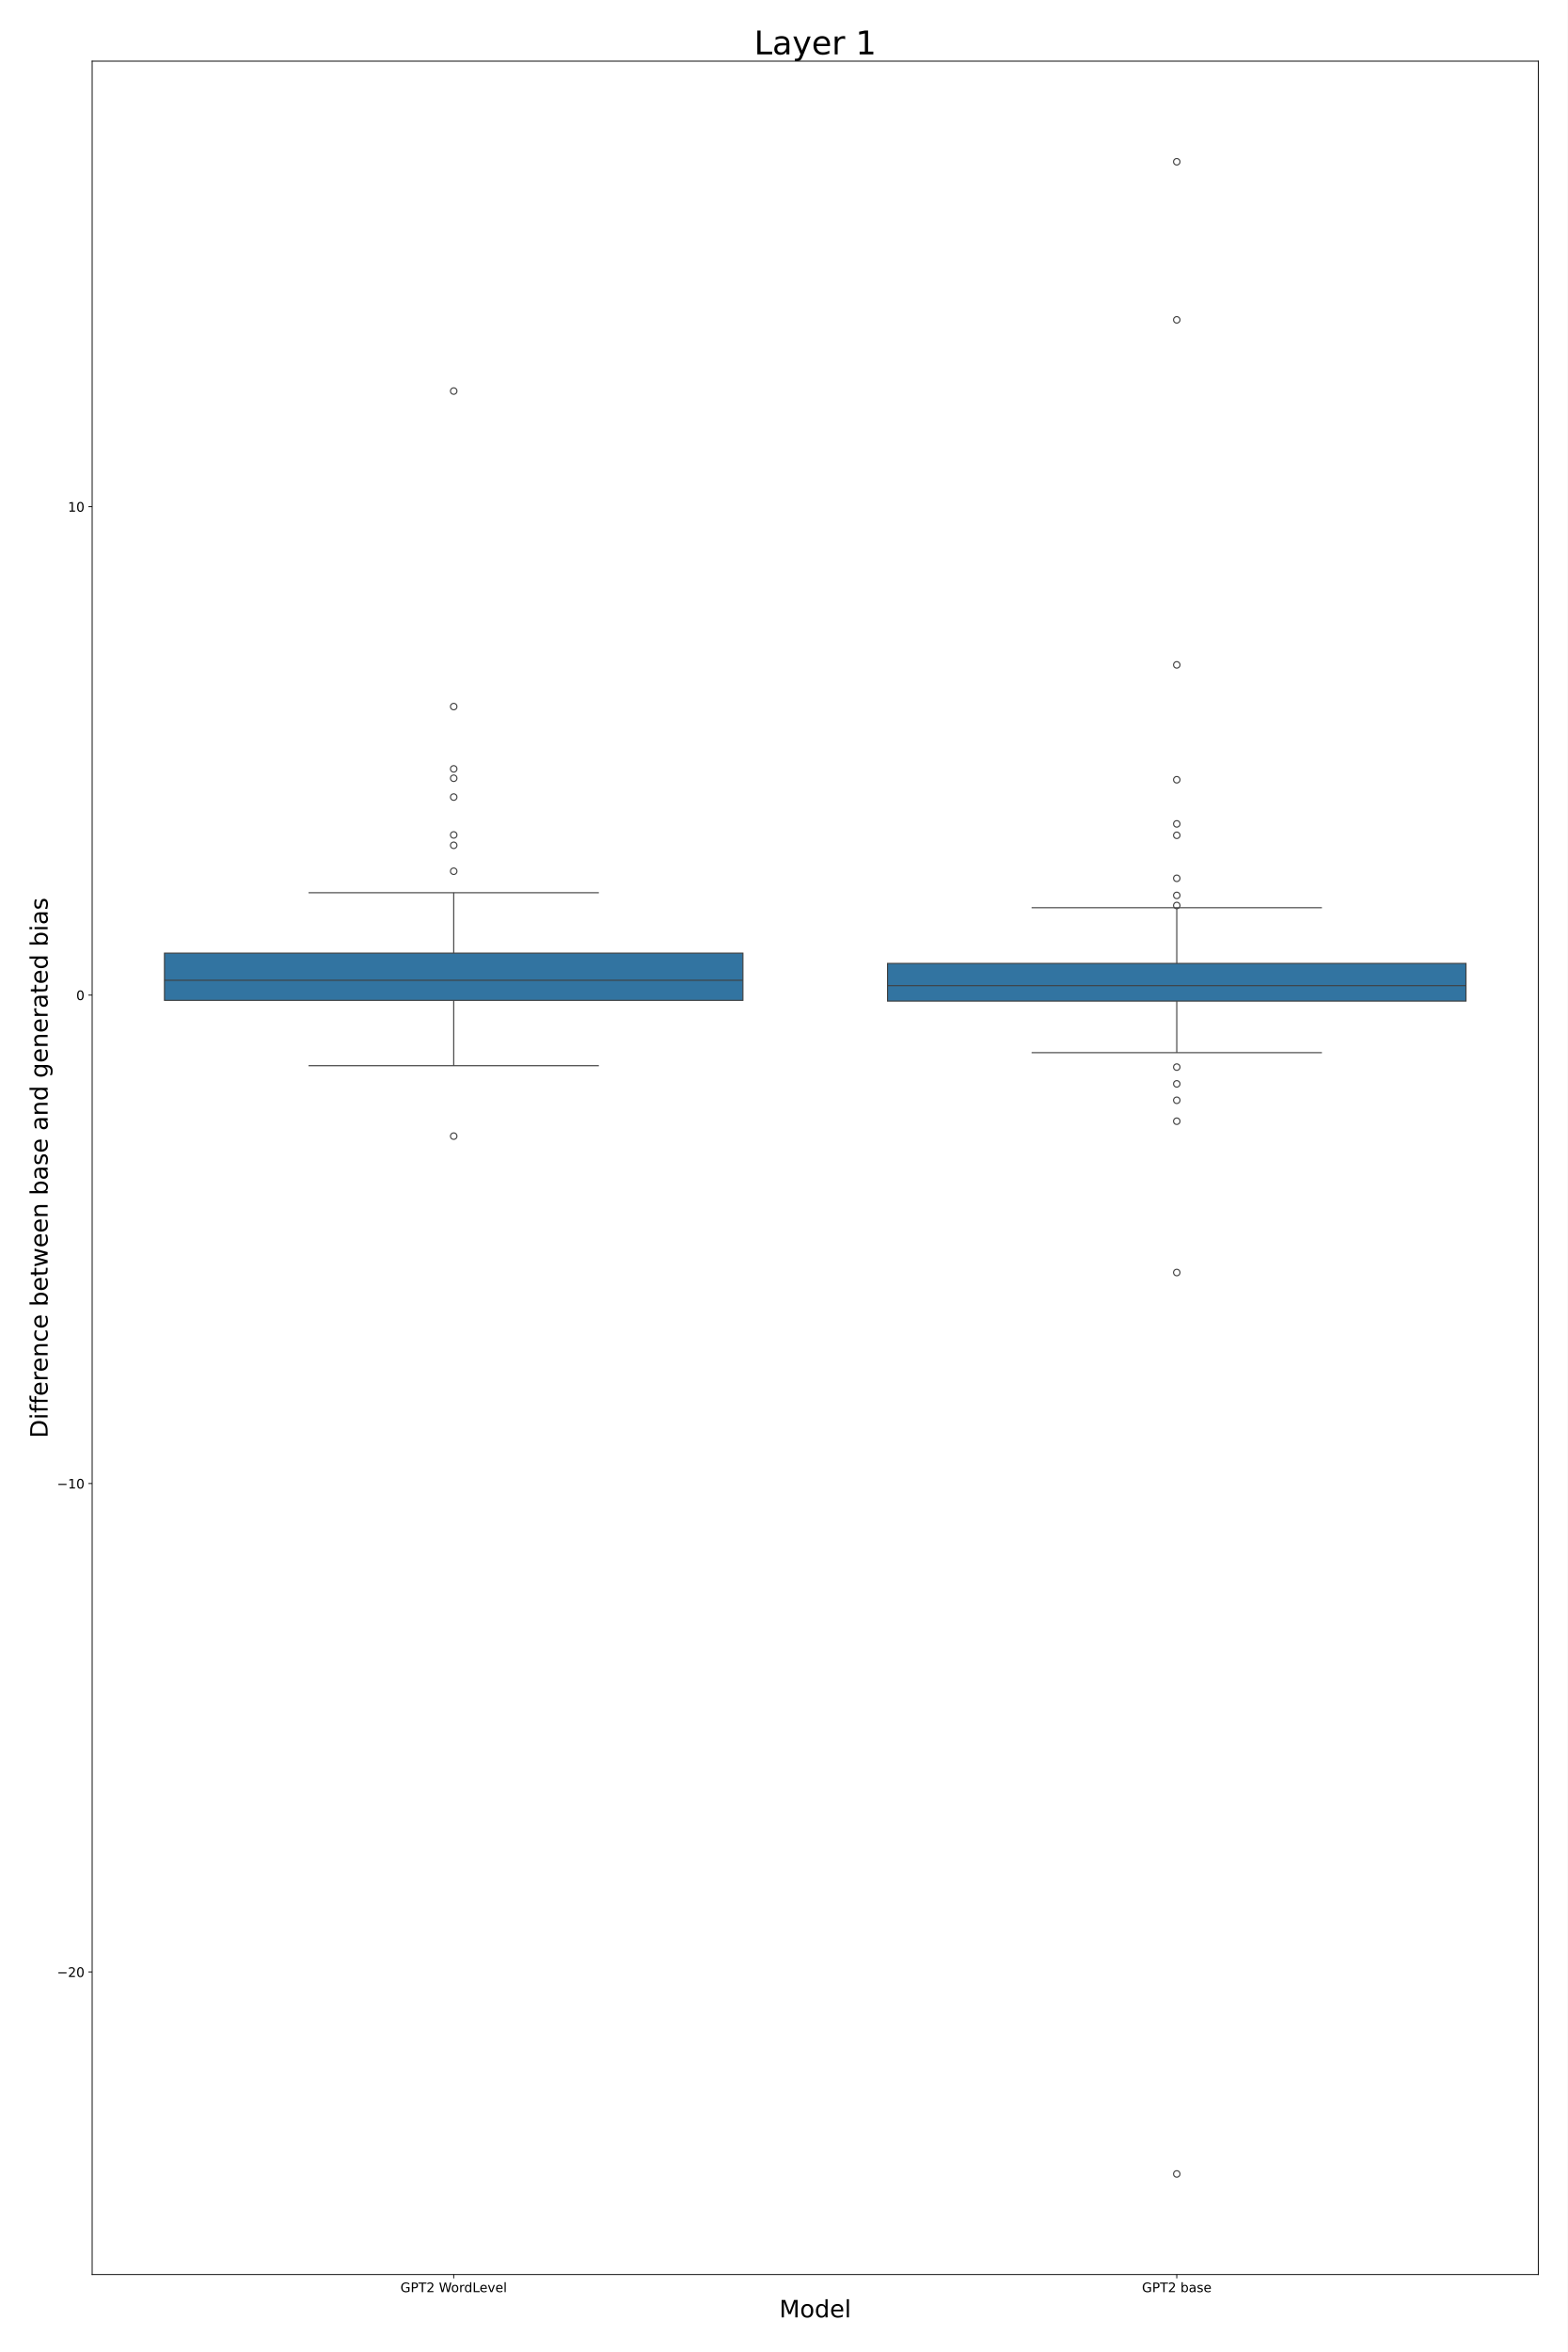
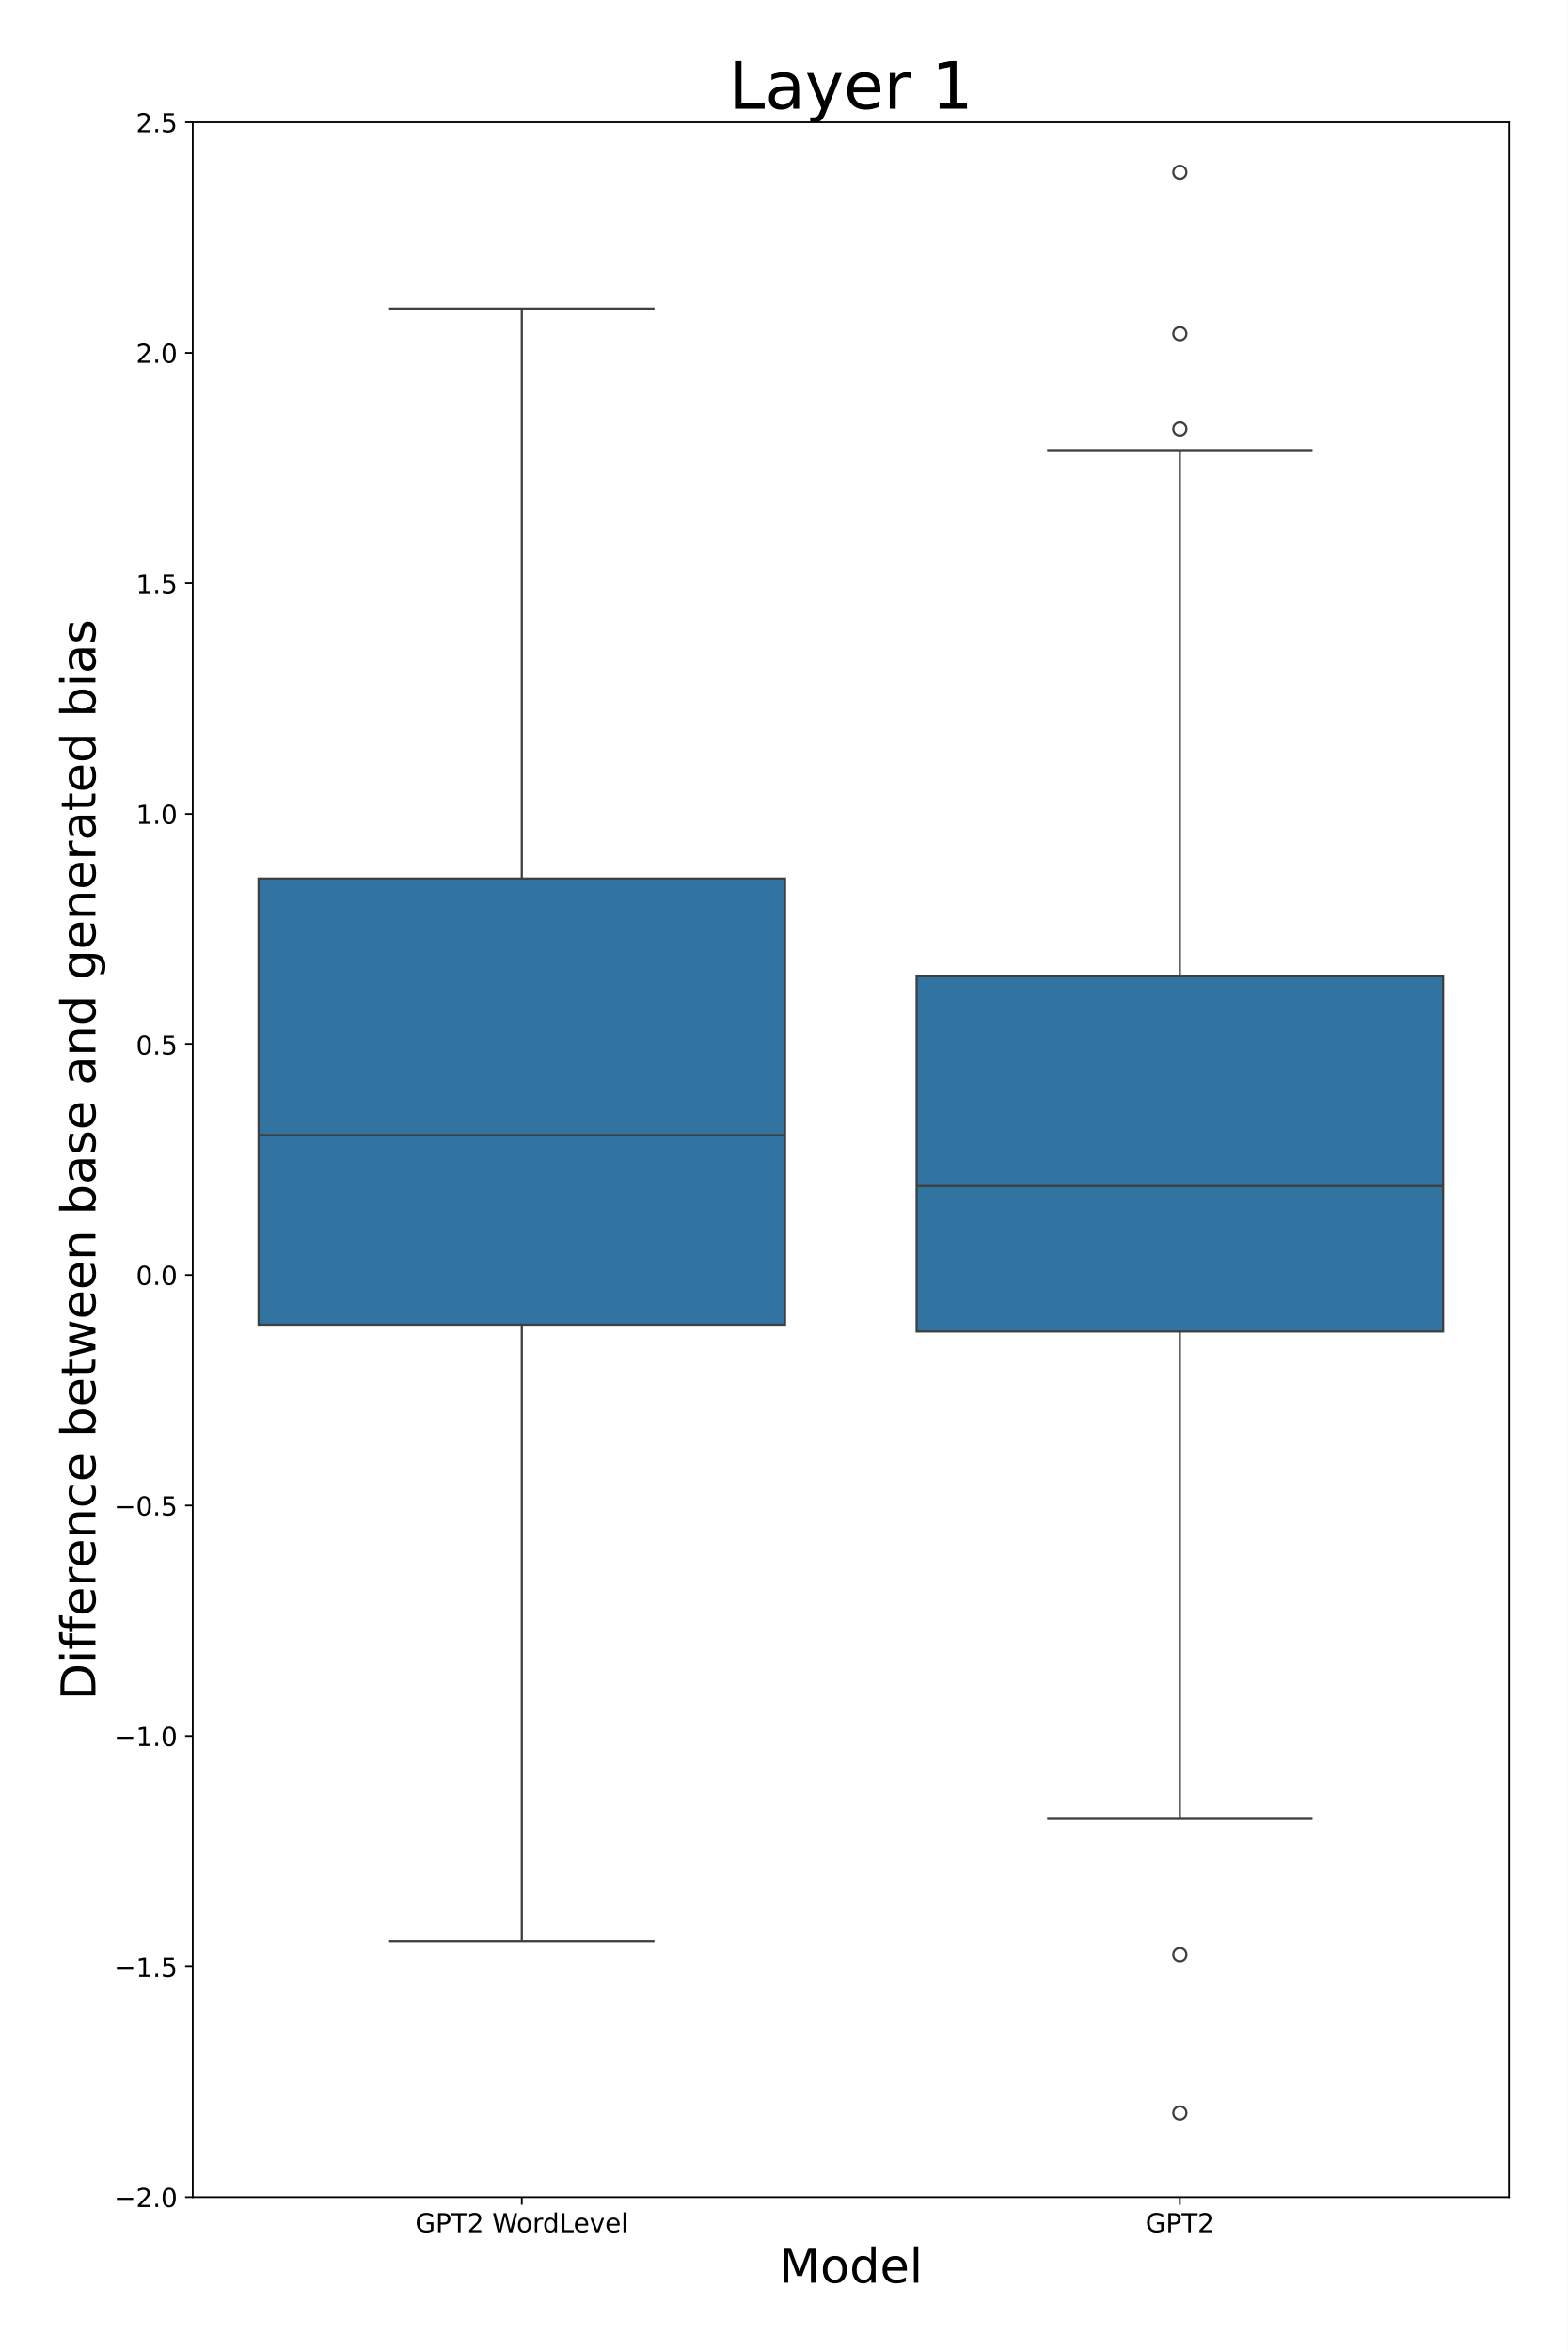
- <svg xmlns="http://www.w3.org/2000/svg" xmlns:xlink="http://www.w3.org/1999/xlink" width="1440pt" height="2160pt" viewBox="0 0 1440 2160" version="1.1">
+ <svg xmlns="http://www.w3.org/2000/svg" xmlns:xlink="http://www.w3.org/1999/xlink" width="720pt" height="1080pt" viewBox="0 0 720 1080" version="1.1">
  <defs>
    <style type="text/css">*{stroke-linejoin: round; stroke-linecap: butt}</style>
  </defs>
  <g id="figure_1">
    <g id="patch_1">
-       <path d="M 0 2160  L 1440 2160  L 1440 0  L 0 0  z " style="fill: #ffffff" />
+       <path d="M 0 1080  L 720 1080  L 720 0  L 0 0  z " style="fill: #ffffff" />
    </g>
    <g id="axes_1">
      <g id="patch_2">
-         <path d="M 84.665 2088.88  L 1413 2088.88  L 1413 56.16  L 84.665 56.16  z " style="fill: #ffffff" />
+         <path d="M 88.535 1008.88  L 693 1008.88  L 693 56.16  L 88.535 56.16  z " style="fill: #ffffff" />
      </g>
      <g id="matplotlib.axis_1">
        <g id="xtick_1">
          <g id="line2d_1">
            <defs>
-               <path id="m8a9dcb7449" d="M 0 0  L 0 3.5  " style="stroke: #000000; stroke-width: 0.8" />
+               <path id="m30385745cc" d="M 0 0  L 0 3.5  " style="stroke: #000000; stroke-width: 0.8" />
            </defs>
            <g>
-               <use xlink:href="#m8a9dcb7449" x="416.749" y="2088.88" style="stroke: #000000; stroke-width: 0.8" />
+               <use xlink:href="#m30385745cc" x="239.651" y="1008.88" style="stroke: #000000; stroke-width: 0.8" />
            </g>
          </g>
          <g id="text_1">
-             <g transform="translate(367.8309 2104.998) scale(0.12 -0.12)">
+             <g transform="translate(190.7334 1024.998) scale(0.12 -0.12)">
              <defs>
                <path id="DejaVuSans-47" d="M 3809 666  L 3809 1919  L 2778 1919  L 2778 2438  L 4434 2438  L 4434 434  Q 4069 175 3628 42  Q 3188 -91 2688 -91  Q 1594 -91 976 548  Q 359 1188 359 2328  Q 359 3472 976 4111  Q 1594 4750 2688 4750  Q 3144 4750 3555 4637  Q 3966 4525 4313 4306  L 4313 3634  Q 3963 3931 3569 4081  Q 3175 4231 2741 4231  Q 1884 4231 1454 3753  Q 1025 3275 1025 2328  Q 1025 1384 1454 906  Q 1884 428 2741 428  Q 3075 428 3337 486  Q 3600 544 3809 666  z " transform="scale(0.015625)" />
                <path id="DejaVuSans-50" d="M 1259 4147  L 1259 2394  L 2053 2394  Q 2494 2394 2734 2622  Q 2975 2850 2975 3272  Q 2975 3691 2734 3919  Q 2494 4147 2053 4147  L 1259 4147  z M 628 4666  L 2053 4666  Q 2838 4666 3239 4311  Q 3641 3956 3641 3272  Q 3641 2581 3239 2228  Q 2838 1875 2053 1875  L 1259 1875  L 1259 0  L 628 0  L 628 4666  z " transform="scale(0.015625)" />
                <path id="DejaVuSans-54" d="M -19 4666  L 3928 4666  L 3928 4134  L 2272 4134  L 2272 0  L 1638 0  L 1638 4134  L -19 4134  L -19 4666  z " transform="scale(0.015625)" />
                <path id="DejaVuSans-32" d="M 1228 531  L 3431 531  L 3431 0  L 469 0  L 469 531  Q 828 903 1448 1529  Q 2069 2156 2228 2338  Q 2531 2678 2651 2914  Q 2772 3150 2772 3378  Q 2772 3750 2511 3984  Q 2250 4219 1831 4219  Q 1534 4219 1204 4116  Q 875 4013 500 3803  L 500 4441  Q 881 4594 1212 4672  Q 1544 4750 1819 4750  Q 2544 4750 2975 4387  Q 3406 4025 3406 3419  Q 3406 3131 3298 2873  Q 3191 2616 2906 2266  Q 2828 2175 2409 1742  Q 1991 1309 1228 531  z " transform="scale(0.015625)" />
                <path id="DejaVuSans-20" transform="scale(0.015625)" />
                <path id="DejaVuSans-57" d="M 213 4666  L 850 4666  L 1831 722  L 2809 4666  L 3519 4666  L 4500 722  L 5478 4666  L 6119 4666  L 4947 0  L 4153 0  L 3169 4050  L 2175 0  L 1381 0  L 213 4666  z " transform="scale(0.015625)" />
                <path id="DejaVuSans-6f" d="M 1959 3097  Q 1497 3097 1228 2736  Q 959 2375 959 1747  Q 959 1119 1226 758  Q 1494 397 1959 397  Q 2419 397 2687 759  Q 2956 1122 2956 1747  Q 2956 2369 2687 2733  Q 2419 3097 1959 3097  z M 1959 3584  Q 2709 3584 3137 3096  Q 3566 2609 3566 1747  Q 3566 888 3137 398  Q 2709 -91 1959 -91  Q 1206 -91 779 398  Q 353 888 353 1747  Q 353 2609 779 3096  Q 1206 3584 1959 3584  z " transform="scale(0.015625)" />
                <path id="DejaVuSans-72" d="M 2631 2963  Q 2534 3019 2420 3045  Q 2306 3072 2169 3072  Q 1681 3072 1420 2755  Q 1159 2438 1159 1844  L 1159 0  L 581 0  L 581 3500  L 1159 3500  L 1159 2956  Q 1341 3275 1631 3429  Q 1922 3584 2338 3584  Q 2397 3584 2469 3576  Q 2541 3569 2628 3553  L 2631 2963  z " transform="scale(0.015625)" />
                <path id="DejaVuSans-64" d="M 2906 2969  L 2906 4863  L 3481 4863  L 3481 0  L 2906 0  L 2906 525  Q 2725 213 2448 61  Q 2172 -91 1784 -91  Q 1150 -91 751 415  Q 353 922 353 1747  Q 353 2572 751 3078  Q 1150 3584 1784 3584  Q 2172 3584 2448 3432  Q 2725 3281 2906 2969  z M 947 1747  Q 947 1113 1208 752  Q 1469 391 1925 391  Q 2381 391 2643 752  Q 2906 1113 2906 1747  Q 2906 2381 2643 2742  Q 2381 3103 1925 3103  Q 1469 3103 1208 2742  Q 947 2381 947 1747  z " transform="scale(0.015625)" />
                <path id="DejaVuSans-4c" d="M 628 4666  L 1259 4666  L 1259 531  L 3531 531  L 3531 0  L 628 0  L 628 4666  z " transform="scale(0.015625)" />
                <path id="DejaVuSans-65" d="M 3597 1894  L 3597 1613  L 953 1613  Q 991 1019 1311 708  Q 1631 397 2203 397  Q 2534 397 2845 478  Q 3156 559 3463 722  L 3463 178  Q 3153 47 2828 -22  Q 2503 -91 2169 -91  Q 1331 -91 842 396  Q 353 884 353 1716  Q 353 2575 817 3079  Q 1281 3584 2069 3584  Q 2775 3584 3186 3129  Q 3597 2675 3597 1894  z M 3022 2063  Q 3016 2534 2758 2815  Q 2500 3097 2075 3097  Q 1594 3097 1305 2825  Q 1016 2553 972 2059  L 3022 2063  z " transform="scale(0.015625)" />
                <path id="DejaVuSans-76" d="M 191 3500  L 800 3500  L 1894 563  L 2988 3500  L 3597 3500  L 2284 0  L 1503 0  L 191 3500  z " transform="scale(0.015625)" />
                <path id="DejaVuSans-6c" d="M 603 4863  L 1178 4863  L 1178 0  L 603 0  L 603 4863  z " transform="scale(0.015625)" />
              </defs>
              <use xlink:href="#DejaVuSans-47" />
              <use xlink:href="#DejaVuSans-50" x="77.49" />
              <use xlink:href="#DejaVuSans-54" x="137.793" />
              <use xlink:href="#DejaVuSans-32" x="198.877" />
              <use xlink:href="#DejaVuSans-20" x="262.5" />
              <use xlink:href="#DejaVuSans-57" x="294.287" />
              <use xlink:href="#DejaVuSans-6f" x="387.289" />
              <use xlink:href="#DejaVuSans-72" x="448.471" />
              <use xlink:href="#DejaVuSans-64" x="487.834" />
              <use xlink:href="#DejaVuSans-4c" x="551.311" />
              <use xlink:href="#DejaVuSans-65" x="605.273" />
              <use xlink:href="#DejaVuSans-76" x="666.797" />
              <use xlink:href="#DejaVuSans-65" x="725.977" />
              <use xlink:href="#DejaVuSans-6c" x="787.5" />
            </g>
          </g>
        </g>
        <g id="xtick_2">
          <g id="line2d_2">
            <g>
-               <use xlink:href="#m8a9dcb7449" x="1080.916" y="2088.88" style="stroke: #000000; stroke-width: 0.8" />
+               <use xlink:href="#m30385745cc" x="541.884" y="1008.88" style="stroke: #000000; stroke-width: 0.8" />
            </g>
          </g>
          <g id="text_2">
-             <g transform="translate(1048.957 2104.998) scale(0.12 -0.12)">
-               <defs>
-                 <path id="DejaVuSans-62" d="M 3116 1747  Q 3116 2381 2855 2742  Q 2594 3103 2138 3103  Q 1681 3103 1420 2742  Q 1159 2381 1159 1747  Q 1159 1113 1420 752  Q 1681 391 2138 391  Q 2594 391 2855 752  Q 3116 1113 3116 1747  z M 1159 2969  Q 1341 3281 1617 3432  Q 1894 3584 2278 3584  Q 2916 3584 3314 3078  Q 3713 2572 3713 1747  Q 3713 922 3314 415  Q 2916 -91 2278 -91  Q 1894 -91 1617 61  Q 1341 213 1159 525  L 1159 0  L 581 0  L 581 4863  L 1159 4863  L 1159 2969  z " transform="scale(0.015625)" />
-                 <path id="DejaVuSans-61" d="M 2194 1759  Q 1497 1759 1228 1600  Q 959 1441 959 1056  Q 959 750 1161 570  Q 1363 391 1709 391  Q 2188 391 2477 730  Q 2766 1069 2766 1631  L 2766 1759  L 2194 1759  z M 3341 1997  L 3341 0  L 2766 0  L 2766 531  Q 2569 213 2275 61  Q 1981 -91 1556 -91  Q 1019 -91 701 211  Q 384 513 384 1019  Q 384 1609 779 1909  Q 1175 2209 1959 2209  L 2766 2209  L 2766 2266  Q 2766 2663 2505 2880  Q 2244 3097 1772 3097  Q 1472 3097 1187 3025  Q 903 2953 641 2809  L 641 3341  Q 956 3463 1253 3523  Q 1550 3584 1831 3584  Q 2591 3584 2966 3190  Q 3341 2797 3341 1997  z " transform="scale(0.015625)" />
-                 <path id="DejaVuSans-73" d="M 2834 3397  L 2834 2853  Q 2591 2978 2328 3040  Q 2066 3103 1784 3103  Q 1356 3103 1142 2972  Q 928 2841 928 2578  Q 928 2378 1081 2264  Q 1234 2150 1697 2047  L 1894 2003  Q 2506 1872 2764 1633  Q 3022 1394 3022 966  Q 3022 478 2636 193  Q 2250 -91 1575 -91  Q 1294 -91 989 -36  Q 684 19 347 128  L 347 722  Q 666 556 975 473  Q 1284 391 1588 391  Q 1994 391 2212 530  Q 2431 669 2431 922  Q 2431 1156 2273 1281  Q 2116 1406 1581 1522  L 1381 1569  Q 847 1681 609 1914  Q 372 2147 372 2553  Q 372 3047 722 3315  Q 1072 3584 1716 3584  Q 2034 3584 2315 3537  Q 2597 3491 2834 3397  z " transform="scale(0.015625)" />
-               </defs>
+             <g transform="translate(526.1347 1024.998) scale(0.12 -0.12)">
              <use xlink:href="#DejaVuSans-47" />
              <use xlink:href="#DejaVuSans-50" x="77.49" />
              <use xlink:href="#DejaVuSans-54" x="137.793" />
              <use xlink:href="#DejaVuSans-32" x="198.877" />
-               <use xlink:href="#DejaVuSans-20" x="262.5" />
-               <use xlink:href="#DejaVuSans-62" x="294.287" />
-               <use xlink:href="#DejaVuSans-61" x="357.764" />
-               <use xlink:href="#DejaVuSans-73" x="419.043" />
-               <use xlink:href="#DejaVuSans-65" x="471.143" />
            </g>
          </g>
        </g>
        <g id="text_3">
-           <g transform="translate(715.8033 2128.21) scale(0.22 -0.22)">
+           <g transform="translate(357.7383 1048.21) scale(0.22 -0.22)">
            <defs>
              <path id="DejaVuSans-4d" d="M 628 4666  L 1569 4666  L 2759 1491  L 3956 4666  L 4897 4666  L 4897 0  L 4281 0  L 4281 4097  L 3078 897  L 2444 897  L 1241 4097  L 1241 0  L 628 0  L 628 4666  z " transform="scale(0.015625)" />
            </defs>
            <use xlink:href="#DejaVuSans-4d" />
            <use xlink:href="#DejaVuSans-6f" x="86.279" />
            <use xlink:href="#DejaVuSans-64" x="147.461" />
            <use xlink:href="#DejaVuSans-65" x="210.938" />
            <use xlink:href="#DejaVuSans-6c" x="272.461" />
          </g>
        </g>
      </g>
      <g id="matplotlib.axis_2">
        <g id="ytick_1">
          <g id="line2d_3">
            <defs>
-               <path id="mcf0c1eb32b" d="M 0 0  L -3.5 0  " style="stroke: #000000; stroke-width: 0.8" />
+               <path id="m30b4a48d83" d="M 0 0  L -3.5 0  " style="stroke: #000000; stroke-width: 0.8" />
            </defs>
            <g>
-               <use xlink:href="#mcf0c1eb32b" x="84.665" y="1810.973" style="stroke: #000000; stroke-width: 0.8" />
+               <use xlink:href="#m30b4a48d83" x="88.535" y="1008.88" style="stroke: #000000; stroke-width: 0.8" />
            </g>
          </g>
          <g id="text_4">
-             <g transform="translate(52.33937 1815.532) scale(0.12 -0.12)">
+             <g transform="translate(52.39563 1013.439) scale(0.12 -0.12)">
              <defs>
                <path id="DejaVuSans-2212" d="M 678 2272  L 4684 2272  L 4684 1741  L 678 1741  L 678 2272  z " transform="scale(0.015625)" />
+                 <path id="DejaVuSans-2e" d="M 684 794  L 1344 794  L 1344 0  L 684 0  L 684 794  z " transform="scale(0.015625)" />
                <path id="DejaVuSans-30" d="M 2034 4250  Q 1547 4250 1301 3770  Q 1056 3291 1056 2328  Q 1056 1369 1301 889  Q 1547 409 2034 409  Q 2525 409 2770 889  Q 3016 1369 3016 2328  Q 3016 3291 2770 3770  Q 2525 4250 2034 4250  z M 2034 4750  Q 2819 4750 3233 4129  Q 3647 3509 3647 2328  Q 3647 1150 3233 529  Q 2819 -91 2034 -91  Q 1250 -91 836 529  Q 422 1150 422 2328  Q 422 3509 836 4129  Q 1250 4750 2034 4750  z " transform="scale(0.015625)" />
              </defs>
              <use xlink:href="#DejaVuSans-2212" />
              <use xlink:href="#DejaVuSans-32" x="83.789" />
-               <use xlink:href="#DejaVuSans-30" x="147.412" />
+               <use xlink:href="#DejaVuSans-2e" x="147.412" />
+               <use xlink:href="#DejaVuSans-30" x="179.199" />
            </g>
          </g>
        </g>
        <g id="ytick_2">
          <g id="line2d_4">
            <g>
-               <use xlink:href="#mcf0c1eb32b" x="84.665" y="1362.424" style="stroke: #000000; stroke-width: 0.8" />
+               <use xlink:href="#m30b4a48d83" x="88.535" y="903.022" style="stroke: #000000; stroke-width: 0.8" />
            </g>
          </g>
          <g id="text_5">
-             <g transform="translate(52.33937 1366.983) scale(0.12 -0.12)">
+             <g transform="translate(52.39563 907.5813) scale(0.12 -0.12)">
              <defs>
                <path id="DejaVuSans-31" d="M 794 531  L 1825 531  L 1825 4091  L 703 3866  L 703 4441  L 1819 4666  L 2450 4666  L 2450 531  L 3481 531  L 3481 0  L 794 0  L 794 531  z " transform="scale(0.015625)" />
+                 <path id="DejaVuSans-35" d="M 691 4666  L 3169 4666  L 3169 4134  L 1269 4134  L 1269 2991  Q 1406 3038 1543 3061  Q 1681 3084 1819 3084  Q 2600 3084 3056 2656  Q 3513 2228 3513 1497  Q 3513 744 3044 326  Q 2575 -91 1722 -91  Q 1428 -91 1123 -41  Q 819 9 494 109  L 494 744  Q 775 591 1075 516  Q 1375 441 1709 441  Q 2250 441 2565 725  Q 2881 1009 2881 1497  Q 2881 1984 2565 2268  Q 2250 2553 1709 2553  Q 1456 2553 1204 2497  Q 953 2441 691 2322  L 691 4666  z " transform="scale(0.015625)" />
              </defs>
              <use xlink:href="#DejaVuSans-2212" />
              <use xlink:href="#DejaVuSans-31" x="83.789" />
-               <use xlink:href="#DejaVuSans-30" x="147.412" />
+               <use xlink:href="#DejaVuSans-2e" x="147.412" />
+               <use xlink:href="#DejaVuSans-35" x="179.199" />
            </g>
          </g>
        </g>
        <g id="ytick_3">
          <g id="line2d_5">
            <g>
-               <use xlink:href="#mcf0c1eb32b" x="84.665" y="913.874" style="stroke: #000000; stroke-width: 0.8" />
+               <use xlink:href="#m30b4a48d83" x="88.535" y="797.164" style="stroke: #000000; stroke-width: 0.8" />
            </g>
          </g>
          <g id="text_6">
-             <g transform="translate(70.03 918.4332) scale(0.12 -0.12)">
-               <use xlink:href="#DejaVuSans-30" />
+             <g transform="translate(52.39563 801.7235) scale(0.12 -0.12)">
+               <use xlink:href="#DejaVuSans-2212" />
+               <use xlink:href="#DejaVuSans-31" x="83.789" />
+               <use xlink:href="#DejaVuSans-2e" x="147.412" />
+               <use xlink:href="#DejaVuSans-30" x="179.199" />
            </g>
          </g>
        </g>
        <g id="ytick_4">
          <g id="line2d_6">
            <g>
-               <use xlink:href="#mcf0c1eb32b" x="84.665" y="465.325" style="stroke: #000000; stroke-width: 0.8" />
+               <use xlink:href="#m30b4a48d83" x="88.535" y="691.307" style="stroke: #000000; stroke-width: 0.8" />
            </g>
          </g>
          <g id="text_7">
-             <g transform="translate(62.395 469.8836) scale(0.12 -0.12)">
+             <g transform="translate(52.39563 695.8657) scale(0.12 -0.12)">
+               <use xlink:href="#DejaVuSans-2212" />
+               <use xlink:href="#DejaVuSans-30" x="83.789" />
+               <use xlink:href="#DejaVuSans-2e" x="147.412" />
+               <use xlink:href="#DejaVuSans-35" x="179.199" />
+             </g>
+           </g>
+         </g>
+         <g id="ytick_5">
+           <g id="line2d_7">
+             <g>
+               <use xlink:href="#m30b4a48d83" x="88.535" y="585.449" style="stroke: #000000; stroke-width: 0.8" />
+             </g>
+           </g>
+           <g id="text_8">
+             <g transform="translate(62.45125 590.008) scale(0.12 -0.12)">
+               <use xlink:href="#DejaVuSans-30" />
+               <use xlink:href="#DejaVuSans-2e" x="63.623" />
+               <use xlink:href="#DejaVuSans-30" x="95.41" />
+             </g>
+           </g>
+         </g>
+         <g id="ytick_6">
+           <g id="line2d_8">
+             <g>
+               <use xlink:href="#m30b4a48d83" x="88.535" y="479.591" style="stroke: #000000; stroke-width: 0.8" />
+             </g>
+           </g>
+           <g id="text_9">
+             <g transform="translate(62.45125 484.1502) scale(0.12 -0.12)">
+               <use xlink:href="#DejaVuSans-30" />
+               <use xlink:href="#DejaVuSans-2e" x="63.623" />
+               <use xlink:href="#DejaVuSans-35" x="95.41" />
+             </g>
+           </g>
+         </g>
+         <g id="ytick_7">
+           <g id="line2d_9">
+             <g>
+               <use xlink:href="#m30b4a48d83" x="88.535" y="373.733" style="stroke: #000000; stroke-width: 0.8" />
+             </g>
+           </g>
+           <g id="text_10">
+             <g transform="translate(62.45125 378.2924) scale(0.12 -0.12)">
              <use xlink:href="#DejaVuSans-31" />
-               <use xlink:href="#DejaVuSans-30" x="63.623" />
-             </g>
-           </g>
-         </g>
-         <g id="text_8">
-           <g transform="translate(43.76406 1320.685) rotate(-90) scale(0.22 -0.22)">
+               <use xlink:href="#DejaVuSans-2e" x="63.623" />
+               <use xlink:href="#DejaVuSans-30" x="95.41" />
+             </g>
+           </g>
+         </g>
+         <g id="ytick_8">
+           <g id="line2d_10">
+             <g>
+               <use xlink:href="#m30b4a48d83" x="88.535" y="267.876" style="stroke: #000000; stroke-width: 0.8" />
+             </g>
+           </g>
+           <g id="text_11">
+             <g transform="translate(62.45125 272.4346) scale(0.12 -0.12)">
+               <use xlink:href="#DejaVuSans-31" />
+               <use xlink:href="#DejaVuSans-2e" x="63.623" />
+               <use xlink:href="#DejaVuSans-35" x="95.41" />
+             </g>
+           </g>
+         </g>
+         <g id="ytick_9">
+           <g id="line2d_11">
+             <g>
+               <use xlink:href="#m30b4a48d83" x="88.535" y="162.018" style="stroke: #000000; stroke-width: 0.8" />
+             </g>
+           </g>
+           <g id="text_12">
+             <g transform="translate(62.45125 166.5768) scale(0.12 -0.12)">
+               <use xlink:href="#DejaVuSans-32" />
+               <use xlink:href="#DejaVuSans-2e" x="63.623" />
+               <use xlink:href="#DejaVuSans-30" x="95.41" />
+             </g>
+           </g>
+         </g>
+         <g id="ytick_10">
+           <g id="line2d_12">
+             <g>
+               <use xlink:href="#m30b4a48d83" x="88.535" y="56.16" style="stroke: #000000; stroke-width: 0.8" />
+             </g>
+           </g>
+           <g id="text_13">
+             <g transform="translate(62.45125 60.71906) scale(0.12 -0.12)">
+               <use xlink:href="#DejaVuSans-32" />
+               <use xlink:href="#DejaVuSans-2e" x="63.623" />
+               <use xlink:href="#DejaVuSans-35" x="95.41" />
+             </g>
+           </g>
+         </g>
+         <g id="text_14">
+           <g transform="translate(43.82031 780.6852) rotate(-90) scale(0.22 -0.22)">
            <defs>
              <path id="DejaVuSans-44" d="M 1259 4147  L 1259 519  L 2022 519  Q 2988 519 3436 956  Q 3884 1394 3884 2338  Q 3884 3275 3436 3711  Q 2988 4147 2022 4147  L 1259 4147  z M 628 4666  L 1925 4666  Q 3281 4666 3915 4102  Q 4550 3538 4550 2338  Q 4550 1131 3912 565  Q 3275 0 1925 0  L 628 0  L 628 4666  z " transform="scale(0.015625)" />
              <path id="DejaVuSans-69" d="M 603 3500  L 1178 3500  L 1178 0  L 603 0  L 603 3500  z M 603 4863  L 1178 4863  L 1178 4134  L 603 4134  L 603 4863  z " transform="scale(0.015625)" />
              <path id="DejaVuSans-66" d="M 2375 4863  L 2375 4384  L 1825 4384  Q 1516 4384 1395 4259  Q 1275 4134 1275 3809  L 1275 3500  L 2222 3500  L 2222 3053  L 1275 3053  L 1275 0  L 697 0  L 697 3053  L 147 3053  L 147 3500  L 697 3500  L 697 3744  Q 697 4328 969 4595  Q 1241 4863 1831 4863  L 2375 4863  z " transform="scale(0.015625)" />
              <path id="DejaVuSans-6e" d="M 3513 2113  L 3513 0  L 2938 0  L 2938 2094  Q 2938 2591 2744 2837  Q 2550 3084 2163 3084  Q 1697 3084 1428 2787  Q 1159 2491 1159 1978  L 1159 0  L 581 0  L 581 3500  L 1159 3500  L 1159 2956  Q 1366 3272 1645 3428  Q 1925 3584 2291 3584  Q 2894 3584 3203 3211  Q 3513 2838 3513 2113  z " transform="scale(0.015625)" />
              <path id="DejaVuSans-63" d="M 3122 3366  L 3122 2828  Q 2878 2963 2633 3030  Q 2388 3097 2138 3097  Q 1578 3097 1268 2742  Q 959 2388 959 1747  Q 959 1106 1268 751  Q 1578 397 2138 397  Q 2388 397 2633 464  Q 2878 531 3122 666  L 3122 134  Q 2881 22 2623 -34  Q 2366 -91 2075 -91  Q 1284 -91 818 406  Q 353 903 353 1747  Q 353 2603 823 3093  Q 1294 3584 2113 3584  Q 2378 3584 2631 3529  Q 2884 3475 3122 3366  z " transform="scale(0.015625)" />
+               <path id="DejaVuSans-62" d="M 3116 1747  Q 3116 2381 2855 2742  Q 2594 3103 2138 3103  Q 1681 3103 1420 2742  Q 1159 2381 1159 1747  Q 1159 1113 1420 752  Q 1681 391 2138 391  Q 2594 391 2855 752  Q 3116 1113 3116 1747  z M 1159 2969  Q 1341 3281 1617 3432  Q 1894 3584 2278 3584  Q 2916 3584 3314 3078  Q 3713 2572 3713 1747  Q 3713 922 3314 415  Q 2916 -91 2278 -91  Q 1894 -91 1617 61  Q 1341 213 1159 525  L 1159 0  L 581 0  L 581 4863  L 1159 4863  L 1159 2969  z " transform="scale(0.015625)" />
              <path id="DejaVuSans-74" d="M 1172 4494  L 1172 3500  L 2356 3500  L 2356 3053  L 1172 3053  L 1172 1153  Q 1172 725 1289 603  Q 1406 481 1766 481  L 2356 481  L 2356 0  L 1766 0  Q 1100 0 847 248  Q 594 497 594 1153  L 594 3053  L 172 3053  L 172 3500  L 594 3500  L 594 4494  L 1172 4494  z " transform="scale(0.015625)" />
              <path id="DejaVuSans-77" d="M 269 3500  L 844 3500  L 1563 769  L 2278 3500  L 2956 3500  L 3675 769  L 4391 3500  L 4966 3500  L 4050 0  L 3372 0  L 2619 2869  L 1863 0  L 1184 0  L 269 3500  z " transform="scale(0.015625)" />
+               <path id="DejaVuSans-61" d="M 2194 1759  Q 1497 1759 1228 1600  Q 959 1441 959 1056  Q 959 750 1161 570  Q 1363 391 1709 391  Q 2188 391 2477 730  Q 2766 1069 2766 1631  L 2766 1759  L 2194 1759  z M 3341 1997  L 3341 0  L 2766 0  L 2766 531  Q 2569 213 2275 61  Q 1981 -91 1556 -91  Q 1019 -91 701 211  Q 384 513 384 1019  Q 384 1609 779 1909  Q 1175 2209 1959 2209  L 2766 2209  L 2766 2266  Q 2766 2663 2505 2880  Q 2244 3097 1772 3097  Q 1472 3097 1187 3025  Q 903 2953 641 2809  L 641 3341  Q 956 3463 1253 3523  Q 1550 3584 1831 3584  Q 2591 3584 2966 3190  Q 3341 2797 3341 1997  z " transform="scale(0.015625)" />
+               <path id="DejaVuSans-73" d="M 2834 3397  L 2834 2853  Q 2591 2978 2328 3040  Q 2066 3103 1784 3103  Q 1356 3103 1142 2972  Q 928 2841 928 2578  Q 928 2378 1081 2264  Q 1234 2150 1697 2047  L 1894 2003  Q 2506 1872 2764 1633  Q 3022 1394 3022 966  Q 3022 478 2636 193  Q 2250 -91 1575 -91  Q 1294 -91 989 -36  Q 684 19 347 128  L 347 722  Q 666 556 975 473  Q 1284 391 1588 391  Q 1994 391 2212 530  Q 2431 669 2431 922  Q 2431 1156 2273 1281  Q 2116 1406 1581 1522  L 1381 1569  Q 847 1681 609 1914  Q 372 2147 372 2553  Q 372 3047 722 3315  Q 1072 3584 1716 3584  Q 2034 3584 2315 3537  Q 2597 3491 2834 3397  z " transform="scale(0.015625)" />
              <path id="DejaVuSans-67" d="M 2906 1791  Q 2906 2416 2648 2759  Q 2391 3103 1925 3103  Q 1463 3103 1205 2759  Q 947 2416 947 1791  Q 947 1169 1205 825  Q 1463 481 1925 481  Q 2391 481 2648 825  Q 2906 1169 2906 1791  z M 3481 434  Q 3481 -459 3084 -895  Q 2688 -1331 1869 -1331  Q 1566 -1331 1297 -1286  Q 1028 -1241 775 -1147  L 775 -588  Q 1028 -725 1275 -790  Q 1522 -856 1778 -856  Q 2344 -856 2625 -561  Q 2906 -266 2906 331  L 2906 616  Q 2728 306 2450 153  Q 2172 0 1784 0  Q 1141 0 747 490  Q 353 981 353 1791  Q 353 2603 747 3093  Q 1141 3584 1784 3584  Q 2172 3584 2450 3431  Q 2728 3278 2906 2969  L 2906 3500  L 3481 3500  L 3481 434  z " transform="scale(0.015625)" />
            </defs>
            <use xlink:href="#DejaVuSans-44" />
            <use xlink:href="#DejaVuSans-69" x="77.002" />
            <use xlink:href="#DejaVuSans-66" x="104.785" />
            <use xlink:href="#DejaVuSans-66" x="139.99" />
            <use xlink:href="#DejaVuSans-65" x="175.195" />
            <use xlink:href="#DejaVuSans-72" x="236.719" />
            <use xlink:href="#DejaVuSans-65" x="275.582" />
            <use xlink:href="#DejaVuSans-6e" x="337.105" />
            <use xlink:href="#DejaVuSans-63" x="400.484" />
            <use xlink:href="#DejaVuSans-65" x="455.465" />
            <use xlink:href="#DejaVuSans-20" x="516.988" />
            <use xlink:href="#DejaVuSans-62" x="548.775" />
            <use xlink:href="#DejaVuSans-65" x="612.252" />
            <use xlink:href="#DejaVuSans-74" x="673.775" />
            <use xlink:href="#DejaVuSans-77" x="712.984" />
            <use xlink:href="#DejaVuSans-65" x="794.771" />
            <use xlink:href="#DejaVuSans-65" x="856.295" />
            <use xlink:href="#DejaVuSans-6e" x="917.818" />
            <use xlink:href="#DejaVuSans-20" x="981.197" />
            <use xlink:href="#DejaVuSans-62" x="1012.984" />
            <use xlink:href="#DejaVuSans-61" x="1076.461" />
            <use xlink:href="#DejaVuSans-73" x="1137.74" />
            <use xlink:href="#DejaVuSans-65" x="1189.84" />
            <use xlink:href="#DejaVuSans-20" x="1251.363" />
            <use xlink:href="#DejaVuSans-61" x="1283.15" />
            <use xlink:href="#DejaVuSans-6e" x="1344.43" />
            <use xlink:href="#DejaVuSans-64" x="1407.809" />
            <use xlink:href="#DejaVuSans-20" x="1471.285" />
            <use xlink:href="#DejaVuSans-67" x="1503.072" />
            <use xlink:href="#DejaVuSans-65" x="1566.549" />
            <use xlink:href="#DejaVuSans-6e" x="1628.072" />
            <use xlink:href="#DejaVuSans-65" x="1691.451" />
            <use xlink:href="#DejaVuSans-72" x="1752.975" />
            <use xlink:href="#DejaVuSans-61" x="1794.088" />
            <use xlink:href="#DejaVuSans-74" x="1855.367" />
            <use xlink:href="#DejaVuSans-65" x="1894.576" />
            <use xlink:href="#DejaVuSans-64" x="1956.1" />
            <use xlink:href="#DejaVuSans-20" x="2019.576" />
            <use xlink:href="#DejaVuSans-62" x="2051.363" />
            <use xlink:href="#DejaVuSans-69" x="2114.84" />
            <use xlink:href="#DejaVuSans-61" x="2142.623" />
            <use xlink:href="#DejaVuSans-73" x="2203.902" />
          </g>
        </g>
      </g>
      <g id="patch_3">
-         <path d="M 151.082 918.704  L 682.416 918.704  L 682.416 875.309  L 151.082 875.309  L 151.082 918.704  z " clip-path="url(#p822719d2c2)" style="fill: #3274a1; stroke: #3f3f3f; stroke-linejoin: miter" />
-       </g>
-       <g id="line2d_7">
-         <path d="M 416.749 918.704  L 416.749 978.675  " clip-path="url(#p822719d2c2)" style="fill: none; stroke: #3f3f3f" />
-       </g>
-       <g id="line2d_8">
-         <path d="M 416.749 875.309  L 416.749 819.847  " clip-path="url(#p822719d2c2)" style="fill: none; stroke: #3f3f3f" />
-       </g>
-       <g id="line2d_9">
-         <path d="M 283.915 978.675  L 549.582 978.675  " clip-path="url(#p822719d2c2)" style="fill: none; stroke: #3f3f3f; stroke-linecap: square" />
-       </g>
-       <g id="line2d_10">
-         <path d="M 283.915 819.847  L 549.582 819.847  " clip-path="url(#p822719d2c2)" style="fill: none; stroke: #3f3f3f; stroke-linecap: square" />
-       </g>
-       <g id="line2d_11">
+         <path d="M 118.758 608.248  L 360.544 608.248  L 360.544 403.421  L 118.758 403.421  L 118.758 608.248  z " clip-path="url(#p24798427fd)" style="fill: #3274a1; stroke: #3f3f3f; stroke-linejoin: miter" />
+       </g>
+       <g id="line2d_13">
+         <path d="M 239.651 608.248  L 239.651 891.31  " clip-path="url(#p24798427fd)" style="fill: none; stroke: #3f3f3f" />
+       </g>
+       <g id="line2d_14">
+         <path d="M 239.651 403.421  L 239.651 141.64  " clip-path="url(#p24798427fd)" style="fill: none; stroke: #3f3f3f" />
+       </g>
+       <g id="line2d_15">
+         <path d="M 179.205 891.31  L 300.098 891.31  " clip-path="url(#p24798427fd)" style="fill: none; stroke: #3f3f3f; stroke-linecap: square" />
+       </g>
+       <g id="line2d_16">
+         <path d="M 179.205 141.64  L 300.098 141.64  " clip-path="url(#p24798427fd)" style="fill: none; stroke: #3f3f3f; stroke-linecap: square" />
+       </g>
+       <g id="line2d_17">
        <defs>
-           <path id="m9336370c5a" d="M 0 3  C 0.796 3 1.559 2.684 2.121 2.121  C 2.684 1.559 3 0.796 3 0  C 3 -0.796 2.684 -1.559 2.121 -2.121  C 1.559 -2.684 0.796 -3 0 -3  C -0.796 -3 -1.559 -2.684 -2.121 -2.121  C -2.684 -1.559 -3 -0.796 -3 0  C -3 0.796 -2.684 1.559 -2.121 2.121  C -1.559 2.684 -0.796 3 0 3  z " style="stroke: #3f3f3f" />
+           <path id="m9eba0fea68" d="M 0 3  C 0.796 3 1.559 2.684 2.121 2.121  C 2.684 1.559 3 0.796 3 0  C 3 -0.796 2.684 -1.559 2.121 -2.121  C 1.559 -2.684 0.796 -3 0 -3  C -0.796 -3 -1.559 -2.684 -2.121 -2.121  C -2.684 -1.559 -3 -0.796 -3 0  C -3 0.796 -2.684 1.559 -2.121 2.121  C -1.559 2.684 -0.796 3 0 3  z " style="stroke: #3f3f3f" />
        </defs>
-         <g clip-path="url(#p822719d2c2)">
-           <use xlink:href="#m9336370c5a" x="416.749" y="1043.387" style="fill-opacity: 0; stroke: #3f3f3f" />
-           <use xlink:href="#m9336370c5a" x="416.749" y="359.145" style="fill-opacity: 0; stroke: #3f3f3f" />
-           <use xlink:href="#m9336370c5a" x="416.749" y="706.113" style="fill-opacity: 0; stroke: #3f3f3f" />
-           <use xlink:href="#m9336370c5a" x="416.749" y="732.008" style="fill-opacity: 0; stroke: #3f3f3f" />
-           <use xlink:href="#m9336370c5a" x="416.749" y="766.77" style="fill-opacity: 0; stroke: #3f3f3f" />
-           <use xlink:href="#m9336370c5a" x="416.749" y="800.104" style="fill-opacity: 0; stroke: #3f3f3f" />
-           <use xlink:href="#m9336370c5a" x="416.749" y="648.886" style="fill-opacity: 0; stroke: #3f3f3f" />
-           <use xlink:href="#m9336370c5a" x="416.749" y="714.71" style="fill-opacity: 0; stroke: #3f3f3f" />
-           <use xlink:href="#m9336370c5a" x="416.749" y="776.29" style="fill-opacity: 0; stroke: #3f3f3f" />
+         <g clip-path="url(#p24798427fd)">
+           <use xlink:href="#m9eba0fea68" x="239.651" y="1196.753" style="fill-opacity: 0; stroke: #3f3f3f" />
+           <use xlink:href="#m9eba0fea68" x="239.651" y="-1" style="fill-opacity: 0; stroke: #3f3f3f" />
+           <use xlink:href="#m9eba0fea68" x="239.651" y="-1" style="fill-opacity: 0; stroke: #3f3f3f" />
+           <use xlink:href="#m9eba0fea68" x="239.651" y="48.452" style="fill-opacity: 0; stroke: #3f3f3f" />
+           <use xlink:href="#m9eba0fea68" x="239.651" y="-1" style="fill-opacity: 0; stroke: #3f3f3f" />
        </g>
      </g>
      <g id="patch_4">
-         <path d="M 815.249 919.375  L 1346.583 919.375  L 1346.583 884.763  L 815.249 884.763  L 815.249 919.375  z " clip-path="url(#p822719d2c2)" style="fill: #3274a1; stroke: #3f3f3f; stroke-linejoin: miter" />
-       </g>
-       <g id="line2d_12">
-         <path d="M 1080.916 919.375  L 1080.916 966.71  " clip-path="url(#p822719d2c2)" style="fill: none; stroke: #3f3f3f" />
-       </g>
-       <g id="line2d_13">
-         <path d="M 1080.916 884.763  L 1080.916 833.633  " clip-path="url(#p822719d2c2)" style="fill: none; stroke: #3f3f3f" />
-       </g>
-       <g id="line2d_14">
-         <path d="M 948.083 966.71  L 1213.75 966.71  " clip-path="url(#p822719d2c2)" style="fill: none; stroke: #3f3f3f; stroke-linecap: square" />
-       </g>
-       <g id="line2d_15">
-         <path d="M 948.083 833.633  L 1213.75 833.633  " clip-path="url(#p822719d2c2)" style="fill: none; stroke: #3f3f3f; stroke-linecap: square" />
-       </g>
-       <g id="line2d_16">
-         <g clip-path="url(#p822719d2c2)">
-           <use xlink:href="#m9336370c5a" x="1080.916" y="979.99" style="fill-opacity: 0; stroke: #3f3f3f" />
-           <use xlink:href="#m9336370c5a" x="1080.916" y="1168.642" style="fill-opacity: 0; stroke: #3f3f3f" />
-           <use xlink:href="#m9336370c5a" x="1080.916" y="995.386" style="fill-opacity: 0; stroke: #3f3f3f" />
-           <use xlink:href="#m9336370c5a" x="1080.916" y="1010.45" style="fill-opacity: 0; stroke: #3f3f3f" />
-           <use xlink:href="#m9336370c5a" x="1080.916" y="1029.684" style="fill-opacity: 0; stroke: #3f3f3f" />
-           <use xlink:href="#m9336370c5a" x="1080.916" y="1996.484" style="fill-opacity: 0; stroke: #3f3f3f" />
-           <use xlink:href="#m9336370c5a" x="1080.916" y="293.737" style="fill-opacity: 0; stroke: #3f3f3f" />
-           <use xlink:href="#m9336370c5a" x="1080.916" y="822.298" style="fill-opacity: 0; stroke: #3f3f3f" />
-           <use xlink:href="#m9336370c5a" x="1080.916" y="756.628" style="fill-opacity: 0; stroke: #3f3f3f" />
-           <use xlink:href="#m9336370c5a" x="1080.916" y="148.556" style="fill-opacity: 0; stroke: #3f3f3f" />
-           <use xlink:href="#m9336370c5a" x="1080.916" y="716.097" style="fill-opacity: 0; stroke: #3f3f3f" />
-           <use xlink:href="#m9336370c5a" x="1080.916" y="610.597" style="fill-opacity: 0; stroke: #3f3f3f" />
-           <use xlink:href="#m9336370c5a" x="1080.916" y="806.601" style="fill-opacity: 0; stroke: #3f3f3f" />
-           <use xlink:href="#m9336370c5a" x="1080.916" y="767.113" style="fill-opacity: 0; stroke: #3f3f3f" />
-           <use xlink:href="#m9336370c5a" x="1080.916" y="831.569" style="fill-opacity: 0; stroke: #3f3f3f" />
-         </g>
-       </g>
-       <g id="line2d_17">
-         <path d="M 151.082 900.264  L 682.416 900.264  " clip-path="url(#p822719d2c2)" style="fill: none; stroke: #3f3f3f" />
+         <path d="M 420.991 611.414  L 662.777 611.414  L 662.777 448.045  L 420.991 448.045  L 420.991 611.414  z " clip-path="url(#p24798427fd)" style="fill: #3274a1; stroke: #3f3f3f; stroke-linejoin: miter" />
      </g>
      <g id="line2d_18">
-         <path d="M 815.249 905.229  L 1346.583 905.229  " clip-path="url(#p822719d2c2)" style="fill: none; stroke: #3f3f3f" />
+         <path d="M 541.884 611.414  L 541.884 834.835  " clip-path="url(#p24798427fd)" style="fill: none; stroke: #3f3f3f" />
+       </g>
+       <g id="line2d_19">
+         <path d="M 541.884 448.045  L 541.884 206.71  " clip-path="url(#p24798427fd)" style="fill: none; stroke: #3f3f3f" />
+       </g>
+       <g id="line2d_20">
+         <path d="M 481.437 834.835  L 602.33 834.835  " clip-path="url(#p24798427fd)" style="fill: none; stroke: #3f3f3f; stroke-linecap: square" />
+       </g>
+       <g id="line2d_21">
+         <path d="M 481.437 206.71  L 602.33 206.71  " clip-path="url(#p24798427fd)" style="fill: none; stroke: #3f3f3f; stroke-linecap: square" />
+       </g>
+       <g id="line2d_22">
+         <g clip-path="url(#p24798427fd)">
+           <use xlink:href="#m9eba0fea68" x="541.884" y="897.516" style="fill-opacity: 0; stroke: #3f3f3f" />
+           <use xlink:href="#m9eba0fea68" x="541.884" y="1787.956" style="fill-opacity: 0; stroke: #3f3f3f" />
+           <use xlink:href="#m9eba0fea68" x="541.884" y="970.187" style="fill-opacity: 0; stroke: #3f3f3f" />
+           <use xlink:href="#m9eba0fea68" x="541.884" y="1041.286" style="fill-opacity: 0; stroke: #3f3f3f" />
+           <use xlink:href="#m9eba0fea68" x="541.884" y="1132.07" style="fill-opacity: 0; stroke: #3f3f3f" />
+           <use xlink:href="#m9eba0fea68" x="541.884" y="5695.37" style="fill-opacity: 0; stroke: #3f3f3f" />
+           <use xlink:href="#m9eba0fea68" x="541.884" y="-1" style="fill-opacity: 0; stroke: #3f3f3f" />
+           <use xlink:href="#m9eba0fea68" x="541.884" y="-1" style="fill-opacity: 0; stroke: #3f3f3f" />
+           <use xlink:href="#m9eba0fea68" x="541.884" y="153.21" style="fill-opacity: 0; stroke: #3f3f3f" />
+           <use xlink:href="#m9eba0fea68" x="541.884" y="-1" style="fill-opacity: 0; stroke: #3f3f3f" />
+           <use xlink:href="#m9eba0fea68" x="541.884" y="-1" style="fill-opacity: 0; stroke: #3f3f3f" />
+           <use xlink:href="#m9eba0fea68" x="541.884" y="79.117" style="fill-opacity: 0; stroke: #3f3f3f" />
+           <use xlink:href="#m9eba0fea68" x="541.884" y="-1" style="fill-opacity: 0; stroke: #3f3f3f" />
+           <use xlink:href="#m9eba0fea68" x="541.884" y="-1" style="fill-opacity: 0; stroke: #3f3f3f" />
+           <use xlink:href="#m9eba0fea68" x="541.884" y="196.968" style="fill-opacity: 0; stroke: #3f3f3f" />
+         </g>
+       </g>
+       <g id="line2d_23">
+         <path d="M 118.758 521.209  L 360.544 521.209  " clip-path="url(#p24798427fd)" style="fill: none; stroke: #3f3f3f" />
+       </g>
+       <g id="line2d_24">
+         <path d="M 420.991 544.642  L 662.777 544.642  " clip-path="url(#p24798427fd)" style="fill: none; stroke: #3f3f3f" />
      </g>
      <g id="patch_5">
-         <path d="M 84.665 2088.88  L 84.665 56.16  " style="fill: none; stroke: #000000; stroke-width: 0.8; stroke-linejoin: miter; stroke-linecap: square" />
+         <path d="M 88.535 1008.88  L 88.535 56.16  " style="fill: none; stroke: #000000; stroke-width: 0.8; stroke-linejoin: miter; stroke-linecap: square" />
      </g>
      <g id="patch_6">
-         <path d="M 1413 2088.88  L 1413 56.16  " style="fill: none; stroke: #000000; stroke-width: 0.8; stroke-linejoin: miter; stroke-linecap: square" />
+         <path d="M 693 1008.88  L 693 56.16  " style="fill: none; stroke: #000000; stroke-width: 0.8; stroke-linejoin: miter; stroke-linecap: square" />
      </g>
      <g id="patch_7">
-         <path d="M 84.665 2088.88  L 1413 2088.88  " style="fill: none; stroke: #000000; stroke-width: 0.8; stroke-linejoin: miter; stroke-linecap: square" />
+         <path d="M 88.535 1008.88  L 693 1008.88  " style="fill: none; stroke: #000000; stroke-width: 0.8; stroke-linejoin: miter; stroke-linecap: square" />
      </g>
      <g id="patch_8">
-         <path d="M 84.665 56.16  L 1413 56.16  " style="fill: none; stroke: #000000; stroke-width: 0.8; stroke-linejoin: miter; stroke-linecap: square" />
-       </g>
-       <g id="text_9">
-         <g transform="translate(692.6973 49.92094) scale(0.3 -0.3)">
+         <path d="M 88.535 56.16  L 693 56.16  " style="fill: none; stroke: #000000; stroke-width: 0.8; stroke-linejoin: miter; stroke-linecap: square" />
+       </g>
+       <g id="text_15">
+         <g transform="translate(334.6323 49.92094) scale(0.3 -0.3)">
          <defs>
            <path id="DejaVuSans-79" d="M 2059 -325  Q 1816 -950 1584 -1140  Q 1353 -1331 966 -1331  L 506 -1331  L 506 -850  L 844 -850  Q 1081 -850 1212 -737  Q 1344 -625 1503 -206  L 1606 56  L 191 3500  L 800 3500  L 1894 763  L 2988 3500  L 3597 3500  L 2059 -325  z " transform="scale(0.015625)" />
          </defs>
          <use xlink:href="#DejaVuSans-4c" />
          <use xlink:href="#DejaVuSans-61" x="55.713" />
          <use xlink:href="#DejaVuSans-79" x="116.992" />
          <use xlink:href="#DejaVuSans-65" x="176.172" />
          <use xlink:href="#DejaVuSans-72" x="237.695" />
          <use xlink:href="#DejaVuSans-20" x="278.809" />
          <use xlink:href="#DejaVuSans-31" x="310.596" />
        </g>
      </g>
    </g>
  </g>
  <defs>
-     <clipPath id="p822719d2c2">
-       <rect x="84.665" y="56.16" width="1328.335" height="2032.72" />
+     <clipPath id="p24798427fd">
+       <rect x="88.535" y="56.16" width="604.465" height="952.72" />
    </clipPath>
  </defs>
</svg>
